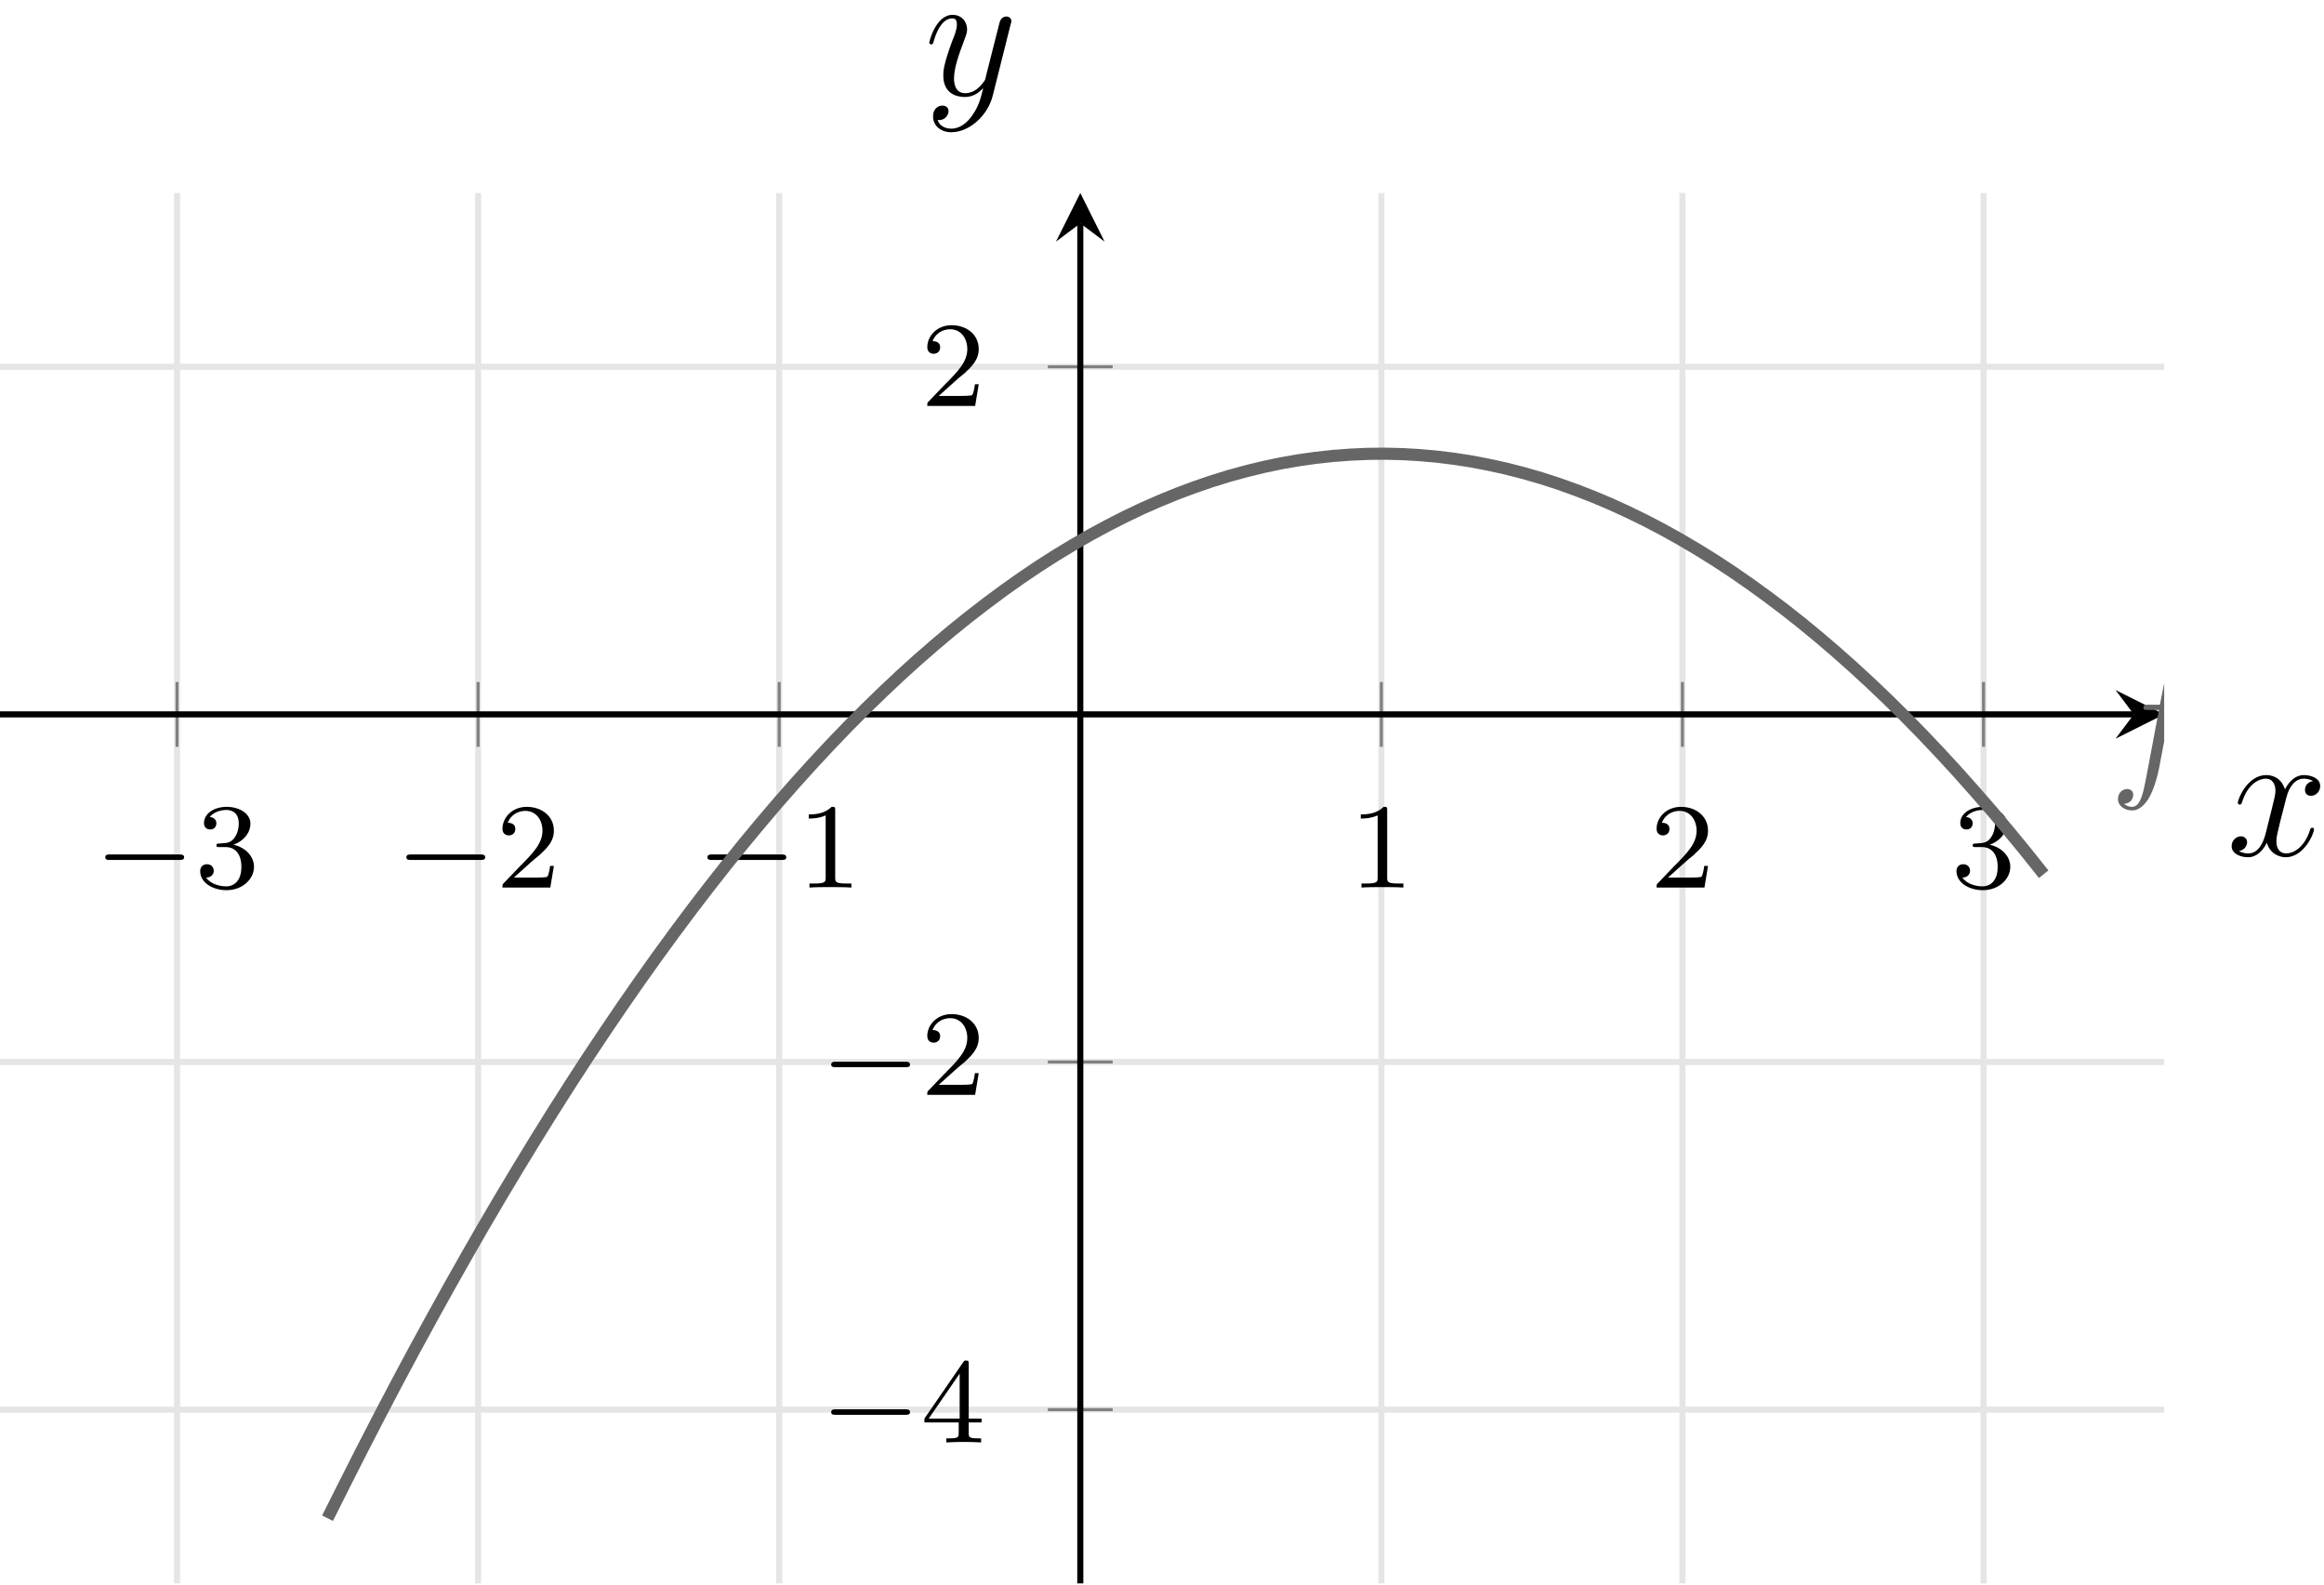
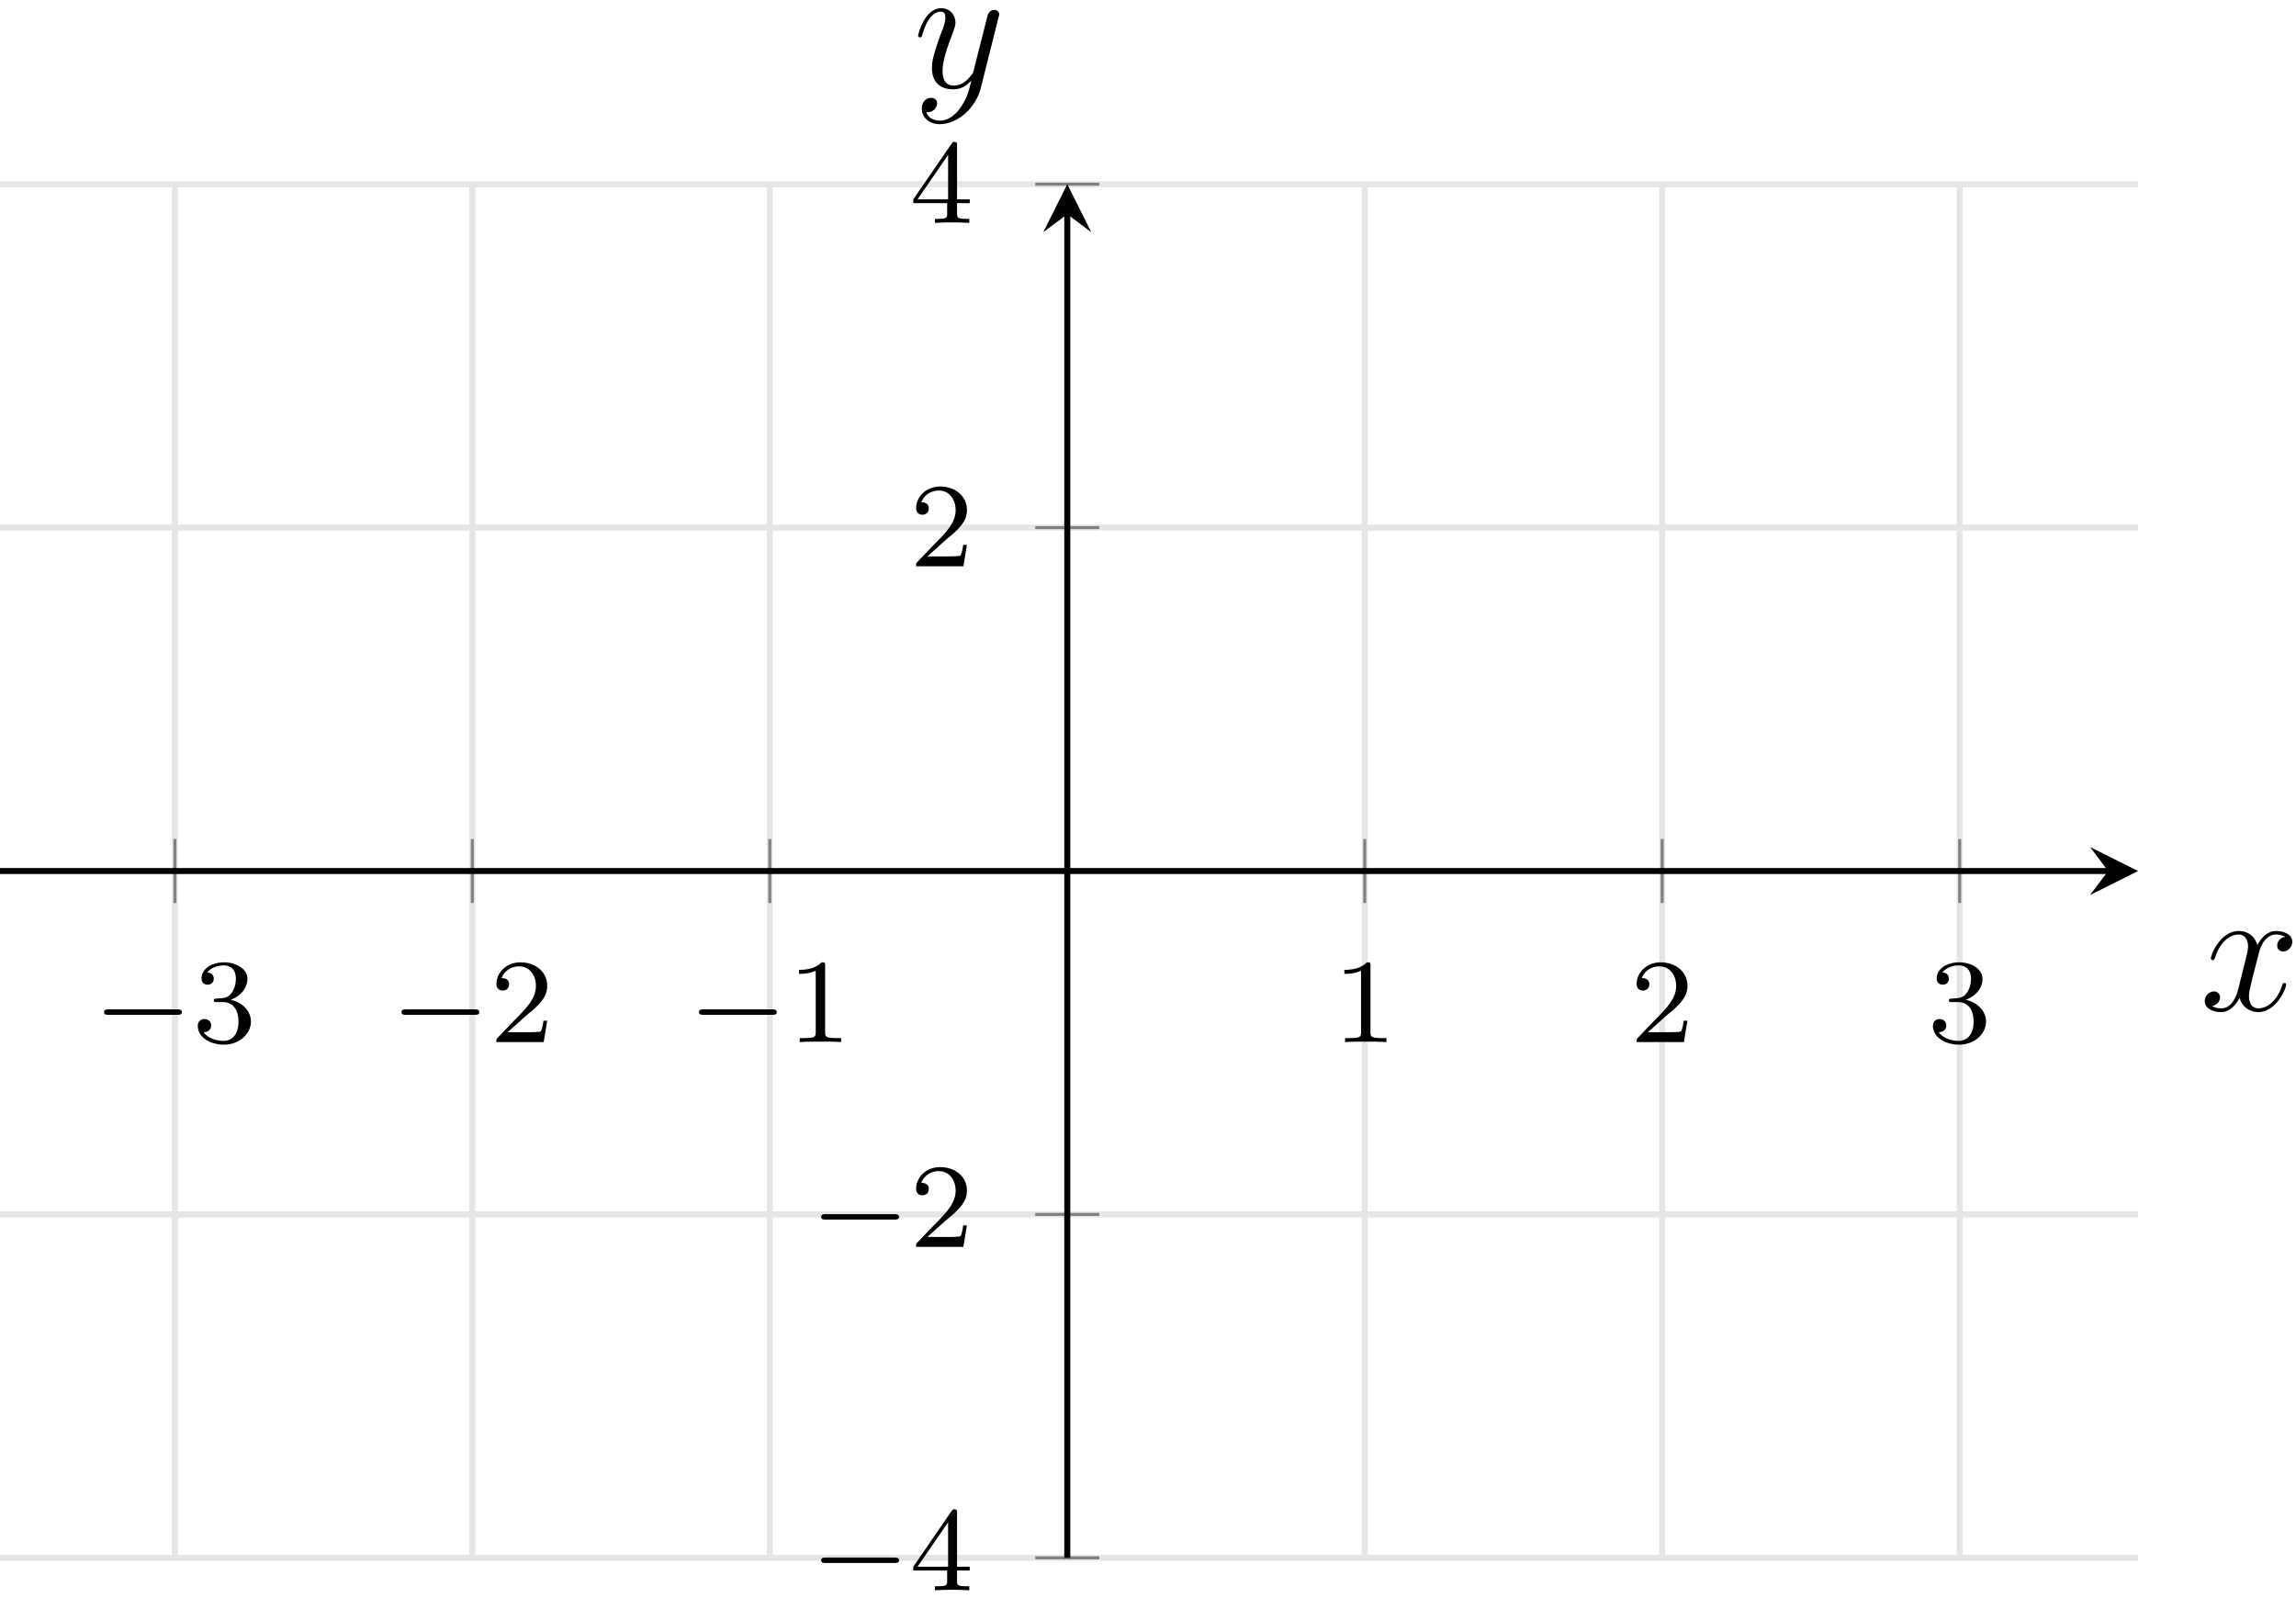
- <svg xmlns="http://www.w3.org/2000/svg" xmlns:xlink="http://www.w3.org/1999/xlink" width="152.496pt" height="103.942pt" viewBox="0 0 152.496 103.942">
+ <svg xmlns="http://www.w3.org/2000/svg" xmlns:xlink="http://www.w3.org/1999/xlink" width="152.496pt" height="106.084pt" viewBox="0 0 152.496 106.084">
  <defs>
    <g>
      <g id="glyph-0-0">
        <path d="M 5.562 -1.812 C 5.703 -1.812 5.875 -1.812 5.875 -1.984 C 5.875 -2.172 5.703 -2.172 5.562 -2.172 L 1 -2.172 C 0.875 -2.172 0.703 -2.172 0.703 -1.984 C 0.703 -1.812 0.875 -1.812 1 -1.812 Z M 5.562 -1.812 " />
      </g>
      <g id="glyph-1-0">
        <path d="M 2.016 -2.656 C 2.641 -2.656 3.047 -2.203 3.047 -1.359 C 3.047 -0.359 2.484 -0.078 2.062 -0.078 C 1.625 -0.078 1.016 -0.234 0.734 -0.656 C 1.031 -0.656 1.234 -0.844 1.234 -1.094 C 1.234 -1.359 1.047 -1.531 0.781 -1.531 C 0.578 -1.531 0.344 -1.406 0.344 -1.078 C 0.344 -0.328 1.156 0.172 2.078 0.172 C 3.125 0.172 3.875 -0.562 3.875 -1.359 C 3.875 -2.031 3.344 -2.625 2.531 -2.812 C 3.156 -3.031 3.641 -3.562 3.641 -4.203 C 3.641 -4.844 2.922 -5.297 2.094 -5.297 C 1.234 -5.297 0.594 -4.844 0.594 -4.234 C 0.594 -3.938 0.781 -3.812 1 -3.812 C 1.25 -3.812 1.406 -3.984 1.406 -4.219 C 1.406 -4.516 1.141 -4.625 0.969 -4.625 C 1.312 -5.062 1.922 -5.094 2.062 -5.094 C 2.266 -5.094 2.875 -5.031 2.875 -4.203 C 2.875 -3.656 2.641 -3.312 2.531 -3.188 C 2.297 -2.938 2.109 -2.922 1.625 -2.891 C 1.469 -2.891 1.406 -2.875 1.406 -2.766 C 1.406 -2.656 1.484 -2.656 1.625 -2.656 Z M 2.016 -2.656 " />
      </g>
      <g id="glyph-1-1">
        <path d="M 2.25 -1.625 C 2.375 -1.75 2.703 -2.016 2.844 -2.125 C 3.328 -2.578 3.797 -3.016 3.797 -3.734 C 3.797 -4.688 3 -5.297 2.016 -5.297 C 1.047 -5.297 0.422 -4.578 0.422 -3.859 C 0.422 -3.469 0.734 -3.422 0.844 -3.422 C 1.016 -3.422 1.266 -3.531 1.266 -3.844 C 1.266 -4.25 0.859 -4.25 0.766 -4.25 C 1 -4.844 1.531 -5.031 1.922 -5.031 C 2.656 -5.031 3.047 -4.406 3.047 -3.734 C 3.047 -2.906 2.469 -2.297 1.516 -1.344 L 0.516 -0.297 C 0.422 -0.219 0.422 -0.203 0.422 0 L 3.562 0 L 3.797 -1.422 L 3.547 -1.422 C 3.531 -1.266 3.469 -0.875 3.375 -0.719 C 3.328 -0.656 2.719 -0.656 2.594 -0.656 L 1.172 -0.656 Z M 2.25 -1.625 " />
      </g>
      <g id="glyph-1-2">
        <path d="M 2.5 -5.078 C 2.5 -5.297 2.484 -5.297 2.266 -5.297 C 1.938 -4.984 1.516 -4.797 0.766 -4.797 L 0.766 -4.531 C 0.984 -4.531 1.406 -4.531 1.875 -4.734 L 1.875 -0.656 C 1.875 -0.359 1.844 -0.266 1.094 -0.266 L 0.812 -0.266 L 0.812 0 C 1.141 -0.031 1.828 -0.031 2.188 -0.031 C 2.547 -0.031 3.234 -0.031 3.562 0 L 3.562 -0.266 L 3.281 -0.266 C 2.531 -0.266 2.5 -0.359 2.5 -0.656 Z M 2.5 -5.078 " />
      </g>
      <g id="glyph-1-3">
        <path d="M 3.141 -5.156 C 3.141 -5.312 3.141 -5.375 2.969 -5.375 C 2.875 -5.375 2.859 -5.375 2.781 -5.266 L 0.234 -1.562 L 0.234 -1.312 L 2.484 -1.312 L 2.484 -0.641 C 2.484 -0.344 2.469 -0.266 1.844 -0.266 L 1.672 -0.266 L 1.672 0 C 2.344 -0.031 2.359 -0.031 2.812 -0.031 C 3.266 -0.031 3.281 -0.031 3.953 0 L 3.953 -0.266 L 3.781 -0.266 C 3.156 -0.266 3.141 -0.344 3.141 -0.641 L 3.141 -1.312 L 3.984 -1.312 L 3.984 -1.562 L 3.141 -1.562 Z M 2.547 -4.516 L 2.547 -1.562 L 0.516 -1.562 Z M 2.547 -4.516 " />
      </g>
      <g id="glyph-2-0">
-         <path d="M 4 -4.359 L 4.938 -4.359 C 5.156 -4.359 5.266 -4.359 5.266 -4.578 C 5.266 -4.703 5.156 -4.703 4.969 -4.703 L 4.062 -4.703 L 4.297 -5.938 C 4.344 -6.172 4.5 -6.953 4.562 -7.078 C 4.656 -7.281 4.844 -7.453 5.078 -7.453 C 5.109 -7.453 5.406 -7.453 5.609 -7.25 C 5.125 -7.203 5.016 -6.828 5.016 -6.656 C 5.016 -6.406 5.219 -6.281 5.422 -6.281 C 5.703 -6.281 6.016 -6.516 6.016 -6.938 C 6.016 -7.438 5.516 -7.688 5.078 -7.688 C 4.703 -7.688 4.016 -7.5 3.688 -6.406 C 3.625 -6.188 3.594 -6.078 3.328 -4.703 L 2.578 -4.703 C 2.359 -4.703 2.25 -4.703 2.25 -4.5 C 2.25 -4.359 2.344 -4.359 2.547 -4.359 L 3.266 -4.359 L 2.453 -0.047 C 2.25 1 2.078 2 1.5 2 C 1.469 2 1.188 2 0.984 1.797 C 1.484 1.766 1.578 1.375 1.578 1.203 C 1.578 0.953 1.391 0.828 1.172 0.828 C 0.891 0.828 0.578 1.062 0.578 1.484 C 0.578 1.969 1.062 2.234 1.5 2.234 C 2.109 2.234 2.547 1.594 2.734 1.172 C 3.094 0.484 3.344 -0.828 3.344 -0.906 Z M 4 -4.359 " />
-       </g>
-       <g id="glyph-3-0">
        <path d="M 5.672 -4.875 C 5.281 -4.812 5.141 -4.516 5.141 -4.297 C 5.141 -4 5.359 -3.906 5.531 -3.906 C 5.891 -3.906 6.141 -4.219 6.141 -4.547 C 6.141 -5.047 5.562 -5.266 5.062 -5.266 C 4.344 -5.266 3.938 -4.547 3.828 -4.328 C 3.547 -5.219 2.812 -5.266 2.594 -5.266 C 1.375 -5.266 0.734 -3.703 0.734 -3.438 C 0.734 -3.391 0.781 -3.328 0.859 -3.328 C 0.953 -3.328 0.984 -3.406 1 -3.453 C 1.406 -4.781 2.219 -5.031 2.562 -5.031 C 3.094 -5.031 3.203 -4.531 3.203 -4.25 C 3.203 -3.984 3.125 -3.703 2.984 -3.125 L 2.578 -1.5 C 2.406 -0.781 2.062 -0.125 1.422 -0.125 C 1.359 -0.125 1.062 -0.125 0.812 -0.281 C 1.25 -0.359 1.344 -0.719 1.344 -0.859 C 1.344 -1.094 1.156 -1.25 0.938 -1.25 C 0.641 -1.25 0.328 -0.984 0.328 -0.609 C 0.328 -0.109 0.891 0.125 1.406 0.125 C 1.984 0.125 2.391 -0.328 2.641 -0.828 C 2.828 -0.125 3.438 0.125 3.875 0.125 C 5.094 0.125 5.734 -1.453 5.734 -1.703 C 5.734 -1.766 5.688 -1.812 5.625 -1.812 C 5.516 -1.812 5.5 -1.75 5.469 -1.656 C 5.141 -0.609 4.453 -0.125 3.906 -0.125 C 3.484 -0.125 3.266 -0.438 3.266 -0.922 C 3.266 -1.188 3.312 -1.375 3.5 -2.156 L 3.922 -3.797 C 4.094 -4.5 4.5 -5.031 5.062 -5.031 C 5.078 -5.031 5.422 -5.031 5.672 -4.875 Z M 5.672 -4.875 " />
      </g>
-       <g id="glyph-3-1">
+       <g id="glyph-2-1">
        <path d="M 3.141 1.344 C 2.828 1.797 2.359 2.203 1.766 2.203 C 1.625 2.203 1.047 2.172 0.875 1.625 C 0.906 1.641 0.969 1.641 0.984 1.641 C 1.344 1.641 1.594 1.328 1.594 1.047 C 1.594 0.781 1.359 0.688 1.188 0.688 C 0.984 0.688 0.578 0.828 0.578 1.406 C 0.578 2.016 1.094 2.438 1.766 2.438 C 2.969 2.438 4.172 1.344 4.5 0.016 L 5.672 -4.656 C 5.688 -4.703 5.719 -4.781 5.719 -4.859 C 5.719 -5.031 5.562 -5.156 5.391 -5.156 C 5.281 -5.156 5.031 -5.109 4.938 -4.75 L 4.047 -1.234 C 4 -1.016 4 -0.984 3.891 -0.859 C 3.656 -0.531 3.266 -0.125 2.688 -0.125 C 2.016 -0.125 1.953 -0.781 1.953 -1.094 C 1.953 -1.781 2.281 -2.703 2.609 -3.562 C 2.734 -3.906 2.812 -4.078 2.812 -4.312 C 2.812 -4.812 2.453 -5.266 1.859 -5.266 C 0.766 -5.266 0.328 -3.531 0.328 -3.438 C 0.328 -3.391 0.375 -3.328 0.453 -3.328 C 0.562 -3.328 0.578 -3.375 0.625 -3.547 C 0.906 -4.547 1.359 -5.031 1.828 -5.031 C 1.938 -5.031 2.141 -5.031 2.141 -4.641 C 2.141 -4.328 2.016 -3.984 1.828 -3.531 C 1.25 -1.953 1.25 -1.562 1.25 -1.281 C 1.25 -0.141 2.062 0.125 2.656 0.125 C 3 0.125 3.438 0.016 3.844 -0.438 L 3.859 -0.422 C 3.688 0.281 3.562 0.75 3.141 1.344 Z M 3.141 1.344 " />
      </g>
    </g>
    <clipPath id="clip-0">
-       <path clip-rule="nonzero" d="M 11 12 L 131 12 L 131 103.914 L 11 103.914 Z M 11 12 " />
+       <path clip-rule="nonzero" d="M 60 100 L 65 100 L 65 105.625 L 60 105.625 Z M 60 100 " />
    </clipPath>
    <clipPath id="clip-1">
-       <path clip-rule="nonzero" d="M 70 14 L 72 14 L 72 103.914 L 70 103.914 Z M 70 14 " />
-     </clipPath>
-     <clipPath id="clip-2">
-       <path clip-rule="nonzero" d="M 10 18 L 142.008 18 L 142.008 103.898 L 10 103.898 Z M 10 18 " />
-     </clipPath>
-     <clipPath id="clip-3">
-       <path clip-rule="nonzero" d="M 138 43 L 142.008 43 L 142.008 54 L 138 54 Z M 138 43 " />
-     </clipPath>
-     <clipPath id="clip-4">
-       <path clip-rule="nonzero" d="M 146 50 L 152.242 50 L 152.242 57 L 146 57 Z M 146 50 " />
+       <path clip-rule="nonzero" d="M 146 61 L 152.242 61 L 152.242 68 L 146 68 Z M 146 61 " />
    </clipPath>
  </defs>
-   <g clip-path="url(#clip-0)">
-     <path fill="none" stroke-width="0.399" stroke-linecap="butt" stroke-linejoin="miter" stroke="rgb(89.999%, 89.999%, 89.999%)" stroke-opacity="1" stroke-miterlimit="10" d="M 11.855 0.001 L 11.855 91.235 M 31.609 0.001 L 31.609 91.235 M 51.367 0.001 L 51.367 91.235 M 90.879 0.001 L 90.879 91.235 M 110.636 0.001 L 110.636 91.235 M 130.394 0.001 L 130.394 91.235 " transform="matrix(1, 0, 0, -1, -0.238, 103.899)" />
-   </g>
-   <path fill="none" stroke-width="0.399" stroke-linecap="butt" stroke-linejoin="miter" stroke="rgb(89.999%, 89.999%, 89.999%)" stroke-opacity="1" stroke-miterlimit="10" d="M -0 11.403 L 142.246 11.403 M -0 34.215 L 142.246 34.215 M -0 79.833 L 142.246 79.833 " transform="matrix(1, 0, 0, -1, -0.238, 103.899)" />
-   <path fill="none" stroke-width="0.199" stroke-linecap="butt" stroke-linejoin="miter" stroke="rgb(50%, 50%, 50%)" stroke-opacity="1" stroke-miterlimit="10" d="M 11.855 54.895 L 11.855 59.149 M 31.609 54.895 L 31.609 59.149 M 51.367 54.895 L 51.367 59.149 M 90.879 54.895 L 90.879 59.149 M 110.636 54.895 L 110.636 59.149 M 130.394 54.895 L 130.394 59.149 " transform="matrix(1, 0, 0, -1, -0.238, 103.899)" />
-   <path fill="none" stroke-width="0.199" stroke-linecap="butt" stroke-linejoin="miter" stroke="rgb(50%, 50%, 50%)" stroke-opacity="1" stroke-miterlimit="10" d="M 68.996 11.403 L 73.25 11.403 M 68.996 34.215 L 73.25 34.215 M 68.996 79.833 L 73.25 79.833 " transform="matrix(1, 0, 0, -1, -0.238, 103.899)" />
-   <path fill="none" stroke-width="0.399" stroke-linecap="butt" stroke-linejoin="miter" stroke="rgb(0%, 0%, 0%)" stroke-opacity="1" stroke-miterlimit="10" d="M -0 57.024 L 140.254 57.024 " transform="matrix(1, 0, 0, -1, -0.238, 103.899)" />
-   <path fill-rule="nonzero" fill="rgb(0%, 0%, 0%)" fill-opacity="1" d="M 142.008 46.875 L 138.82 45.281 L 140.016 46.875 L 138.82 48.469 " />
-   <g clip-path="url(#clip-1)">
-     <path fill="none" stroke-width="0.399" stroke-linecap="butt" stroke-linejoin="miter" stroke="rgb(0%, 0%, 0%)" stroke-opacity="1" stroke-miterlimit="10" d="M 71.125 0.001 L 71.125 89.243 " transform="matrix(1, 0, 0, -1, -0.238, 103.899)" />
-   </g>
-   <path fill-rule="nonzero" fill="rgb(0%, 0%, 0%)" fill-opacity="1" d="M 70.887 12.664 L 69.293 15.852 L 70.887 14.656 L 72.48 15.852 " />
+   <path fill="none" stroke-width="0.399" stroke-linecap="butt" stroke-linejoin="miter" stroke="rgb(89.999%, 89.999%, 89.999%)" stroke-opacity="1" stroke-miterlimit="10" d="M 11.855 0.001 L 11.855 91.236 M 31.609 0.001 L 31.609 91.236 M 51.367 0.001 L 51.367 91.236 M 90.879 0.001 L 90.879 91.236 M 110.636 0.001 L 110.636 91.236 M 130.394 0.001 L 130.394 91.236 " transform="matrix(1, 0, 0, -1, -0.238, 103.47)" />
+   <path fill="none" stroke-width="0.399" stroke-linecap="butt" stroke-linejoin="miter" stroke="rgb(89.999%, 89.999%, 89.999%)" stroke-opacity="1" stroke-miterlimit="10" d="M -0 0.001 L 142.246 0.001 M -0 22.81 L 142.246 22.81 M -0 68.427 L 142.246 68.427 M -0 91.236 L 142.246 91.236 " transform="matrix(1, 0, 0, -1, -0.238, 103.47)" />
+   <path fill="none" stroke-width="0.199" stroke-linecap="butt" stroke-linejoin="miter" stroke="rgb(50%, 50%, 50%)" stroke-opacity="1" stroke-miterlimit="10" d="M 11.855 43.493 L 11.855 47.743 M 31.609 43.493 L 31.609 47.743 M 51.367 43.493 L 51.367 47.743 M 90.879 43.493 L 90.879 47.743 M 110.636 43.493 L 110.636 47.743 M 130.394 43.493 L 130.394 47.743 " transform="matrix(1, 0, 0, -1, -0.238, 103.47)" />
+   <path fill="none" stroke-width="0.199" stroke-linecap="butt" stroke-linejoin="miter" stroke="rgb(50%, 50%, 50%)" stroke-opacity="1" stroke-miterlimit="10" d="M 68.996 0.001 L 73.25 0.001 M 68.996 22.81 L 73.25 22.81 M 68.996 68.427 L 73.25 68.427 M 68.996 91.236 L 73.25 91.236 " transform="matrix(1, 0, 0, -1, -0.238, 103.47)" />
+   <path fill="none" stroke-width="0.399" stroke-linecap="butt" stroke-linejoin="miter" stroke="rgb(0%, 0%, 0%)" stroke-opacity="1" stroke-miterlimit="10" d="M -0 45.618 L 140.254 45.618 " transform="matrix(1, 0, 0, -1, -0.238, 103.47)" />
+   <path fill-rule="nonzero" fill="rgb(0%, 0%, 0%)" fill-opacity="1" d="M 142.008 57.852 L 138.82 56.258 L 140.016 57.852 L 138.82 59.445 " />
+   <path fill="none" stroke-width="0.399" stroke-linecap="butt" stroke-linejoin="miter" stroke="rgb(0%, 0%, 0%)" stroke-opacity="1" stroke-miterlimit="10" d="M 71.125 0.001 L 71.125 89.243 " transform="matrix(1, 0, 0, -1, -0.238, 103.47)" />
+   <path fill-rule="nonzero" fill="rgb(0%, 0%, 0%)" fill-opacity="1" d="M 70.887 12.234 L 69.293 15.422 L 70.887 14.227 L 72.48 15.422 " />
  <g fill="rgb(0%, 0%, 0%)" fill-opacity="1">
-     <use xlink:href="#glyph-0-0" x="6.206" y="58.239" />
+     <use xlink:href="#glyph-0-0" x="6.206" y="69.214" />
  </g>
  <g fill="rgb(0%, 0%, 0%)" fill-opacity="1">
-     <use xlink:href="#glyph-1-0" x="12.792" y="58.239" />
+     <use xlink:href="#glyph-1-0" x="12.792" y="69.214" />
  </g>
  <g fill="rgb(0%, 0%, 0%)" fill-opacity="1">
-     <use xlink:href="#glyph-0-0" x="25.962" y="58.239" />
+     <use xlink:href="#glyph-0-0" x="25.962" y="69.214" />
  </g>
  <g fill="rgb(0%, 0%, 0%)" fill-opacity="1">
-     <use xlink:href="#glyph-1-1" x="32.548" y="58.239" />
+     <use xlink:href="#glyph-1-1" x="32.548" y="69.214" />
  </g>
  <g fill="rgb(0%, 0%, 0%)" fill-opacity="1">
-     <use xlink:href="#glyph-0-0" x="45.718" y="58.239" />
+     <use xlink:href="#glyph-0-0" x="45.718" y="69.214" />
  </g>
  <g fill="rgb(0%, 0%, 0%)" fill-opacity="1">
-     <use xlink:href="#glyph-1-2" x="52.304" y="58.239" />
+     <use xlink:href="#glyph-1-2" x="52.304" y="69.214" />
  </g>
  <g fill="rgb(0%, 0%, 0%)" fill-opacity="1">
-     <use xlink:href="#glyph-1-2" x="88.524" y="58.239" />
+     <use xlink:href="#glyph-1-2" x="88.524" y="69.214" />
  </g>
  <g fill="rgb(0%, 0%, 0%)" fill-opacity="1">
-     <use xlink:href="#glyph-1-1" x="108.28" y="58.239" />
+     <use xlink:href="#glyph-1-1" x="108.28" y="69.214" />
  </g>
  <g fill="rgb(0%, 0%, 0%)" fill-opacity="1">
-     <use xlink:href="#glyph-1-0" x="128.036" y="58.239" />
+     <use xlink:href="#glyph-1-0" x="128.036" y="69.214" />
  </g>
  <g fill="rgb(0%, 0%, 0%)" fill-opacity="1">
-     <use xlink:href="#glyph-0-0" x="53.838" y="94.647" />
+     <use xlink:href="#glyph-0-0" x="53.838" y="105.623" />
  </g>
-   <g fill="rgb(0%, 0%, 0%)" fill-opacity="1">
-     <use xlink:href="#glyph-1-3" x="60.424" y="94.647" />
-   </g>
-   <g fill="rgb(0%, 0%, 0%)" fill-opacity="1">
-     <use xlink:href="#glyph-0-0" x="53.838" y="71.839" />
-   </g>
-   <g fill="rgb(0%, 0%, 0%)" fill-opacity="1">
-     <use xlink:href="#glyph-1-1" x="60.424" y="71.839" />
-   </g>
-   <g fill="rgb(0%, 0%, 0%)" fill-opacity="1">
-     <use xlink:href="#glyph-1-1" x="60.425" y="26.636" />
-   </g>
-   <g clip-path="url(#clip-2)">
-     <path fill="none" stroke-width="0.797" stroke-linecap="butt" stroke-linejoin="miter" stroke="rgb(39.999%, 39.999%, 39.999%)" stroke-opacity="1" stroke-miterlimit="10" d="M 21.73 4.278 L 22.871 6.555 L 24.008 8.797 L 25.144 11.001 L 26.281 13.169 L 27.418 15.294 L 28.558 17.383 L 29.695 19.438 L 30.832 21.454 L 31.968 23.43 L 33.105 25.368 L 34.246 27.27 L 35.383 29.133 L 36.519 30.958 L 37.656 32.747 L 38.793 34.497 L 39.933 36.208 L 41.07 37.883 L 42.207 39.52 L 43.343 41.118 L 44.48 42.676 L 45.617 44.2 L 46.758 45.688 L 47.894 47.133 L 49.031 48.544 L 50.168 49.915 L 51.304 51.251 L 52.445 52.547 L 53.582 53.805 L 54.718 55.024 L 55.855 56.208 L 56.992 57.352 L 58.133 58.462 L 59.269 59.532 L 60.406 60.563 L 61.543 61.555 L 62.679 62.512 L 63.82 63.43 L 64.957 64.309 L 66.093 65.153 L 67.23 65.958 L 68.367 66.727 L 69.504 67.454 L 70.644 68.145 L 71.781 68.801 L 72.918 69.415 L 74.054 69.993 L 75.191 70.536 L 76.332 71.036 L 77.468 71.501 L 78.605 71.926 L 79.742 72.317 L 80.879 72.669 L 82.019 72.981 L 83.156 73.258 L 84.293 73.497 L 85.429 73.696 L 86.566 73.856 L 87.703 73.981 L 88.843 74.067 L 89.98 74.118 L 91.117 74.129 L 92.254 74.102 L 93.39 74.036 L 94.531 73.934 L 95.668 73.794 L 96.804 73.618 L 97.941 73.399 L 99.078 73.149 L 100.218 72.856 L 101.355 72.528 L 102.492 72.161 L 103.629 71.754 L 104.765 71.313 L 105.906 70.833 L 107.043 70.313 L 108.179 69.758 L 109.316 69.165 L 110.453 68.532 L 111.59 67.864 L 112.73 67.157 L 113.867 66.411 L 115.004 65.626 L 116.14 64.805 L 117.277 63.95 L 118.418 63.051 L 119.554 62.118 L 120.691 61.145 L 121.828 60.137 L 122.965 59.09 L 124.105 58.004 L 125.242 56.879 L 126.379 55.719 L 127.515 54.52 L 128.652 53.286 L 129.789 52.008 L 130.929 50.7 L 132.066 49.348 L 133.203 47.962 L 134.34 46.536 " transform="matrix(1, 0, 0, -1, -0.238, 103.899)" />
-   </g>
-   <g clip-path="url(#clip-3)">
-     <g fill="rgb(39.999%, 39.999%, 39.999%)" fill-opacity="1">
-       <use xlink:href="#glyph-2-0" x="138.4" y="50.944" />
-     </g>
-   </g>
-   <g clip-path="url(#clip-4)">
+   <g clip-path="url(#clip-0)">
    <g fill="rgb(0%, 0%, 0%)" fill-opacity="1">
-       <use xlink:href="#glyph-3-0" x="146.107" y="56.124" />
+       <use xlink:href="#glyph-1-3" x="60.424" y="105.623" />
    </g>
  </g>
  <g fill="rgb(0%, 0%, 0%)" fill-opacity="1">
-     <use xlink:href="#glyph-3-1" x="60.648" y="6.239" />
+     <use xlink:href="#glyph-0-0" x="53.838" y="82.814" />
+   </g>
+   <g fill="rgb(0%, 0%, 0%)" fill-opacity="1">
+     <use xlink:href="#glyph-1-1" x="60.424" y="82.814" />
+   </g>
+   <g fill="rgb(0%, 0%, 0%)" fill-opacity="1">
+     <use xlink:href="#glyph-1-1" x="60.425" y="37.611" />
+   </g>
+   <g fill="rgb(0%, 0%, 0%)" fill-opacity="1">
+     <use xlink:href="#glyph-1-3" x="60.425" y="14.803" />
+   </g>
+   <g clip-path="url(#clip-1)">
+     <g fill="rgb(0%, 0%, 0%)" fill-opacity="1">
+       <use xlink:href="#glyph-2-0" x="146.107" y="67.099" />
+     </g>
+   </g>
+   <g fill="rgb(0%, 0%, 0%)" fill-opacity="1">
+     <use xlink:href="#glyph-2-1" x="60.648" y="5.81" />
  </g>
</svg>
